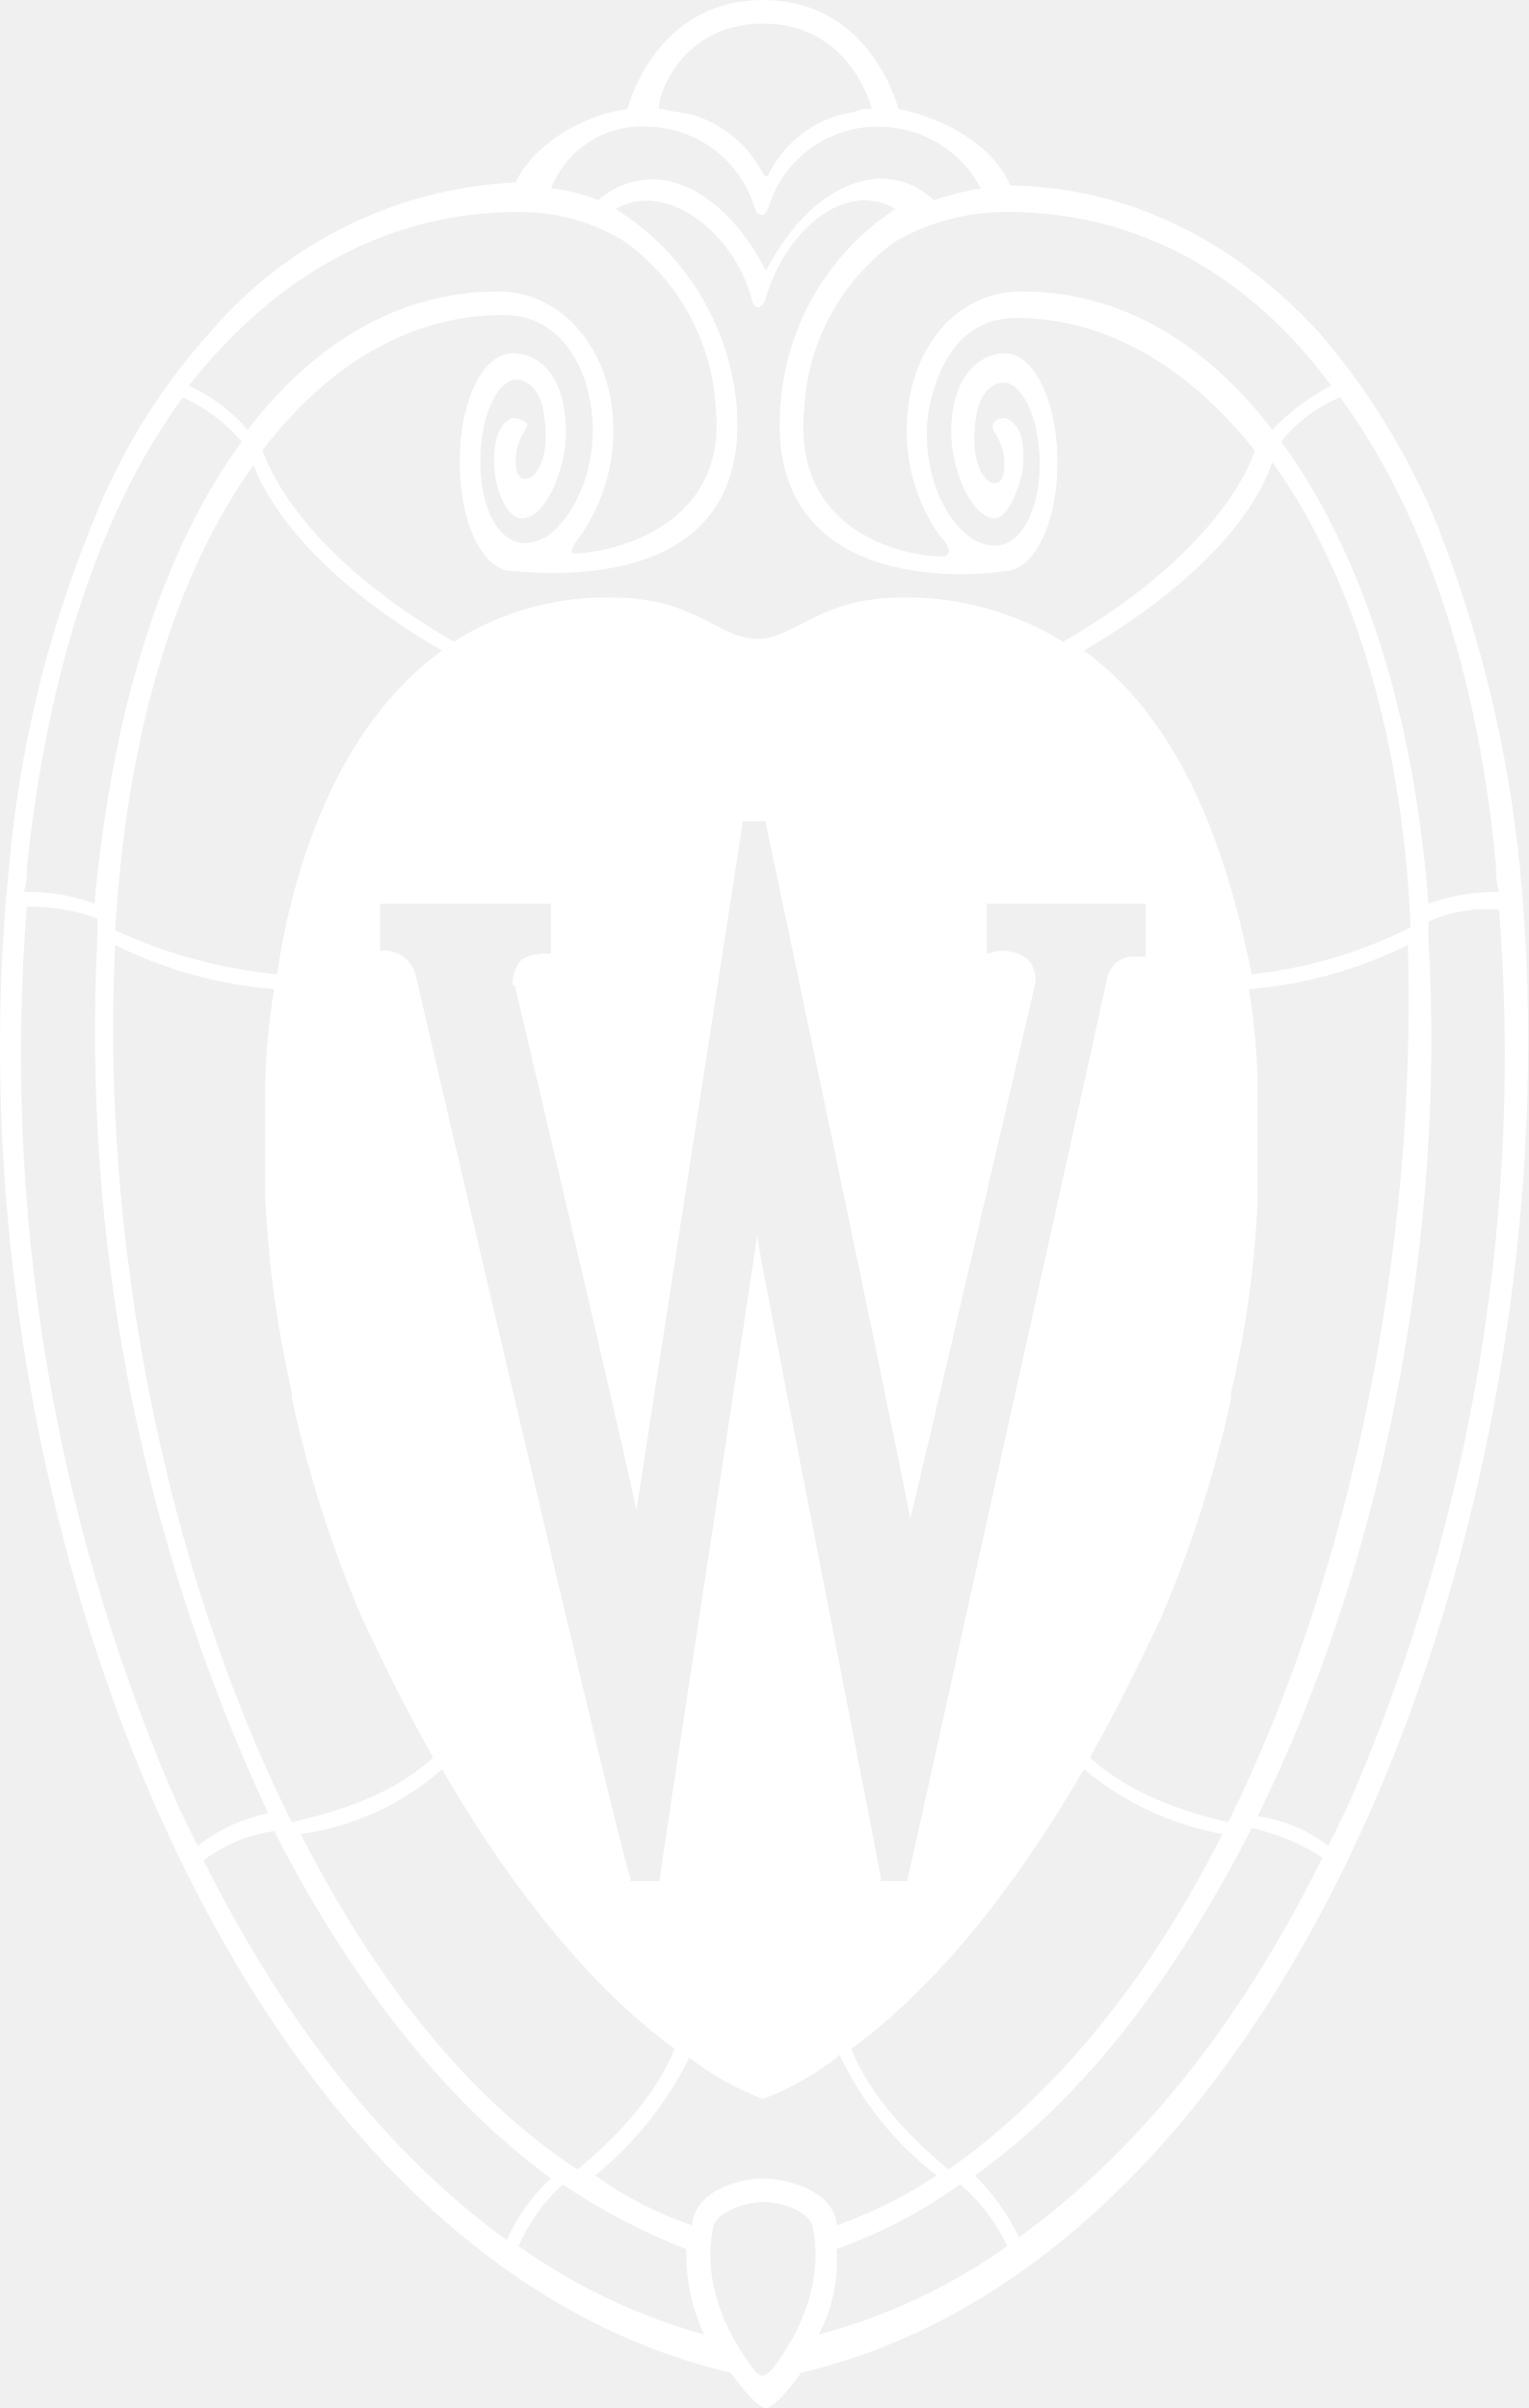
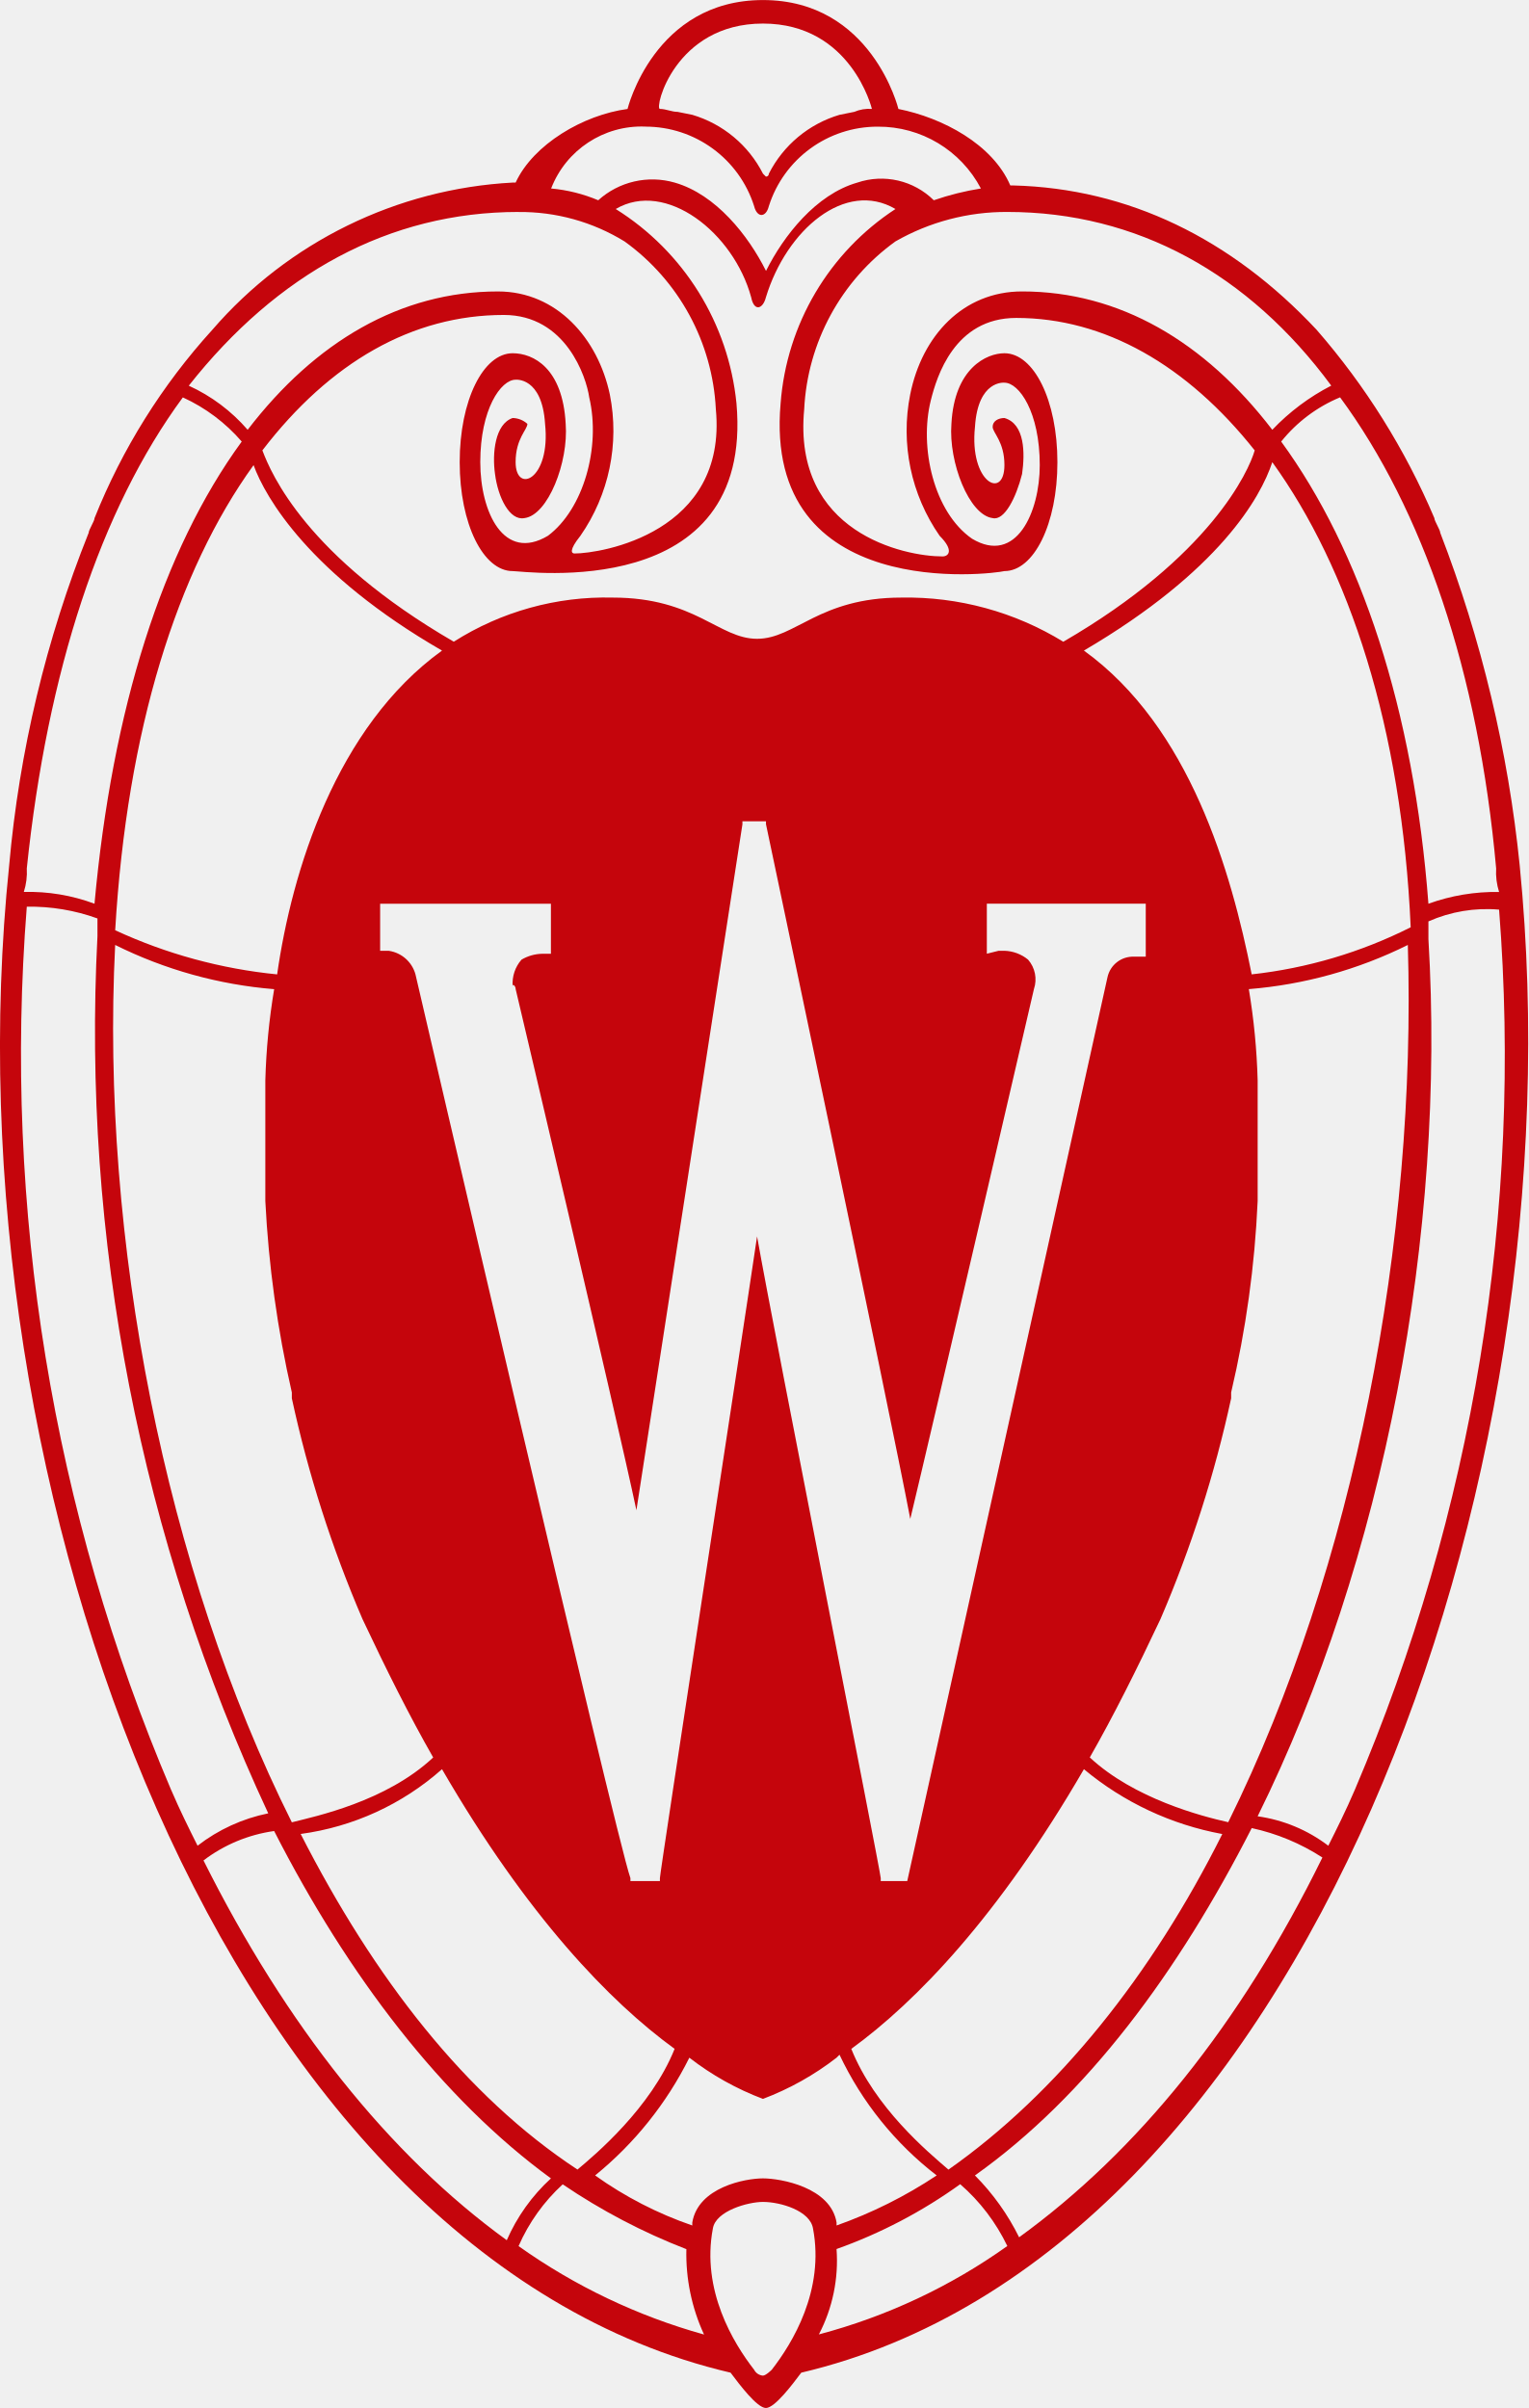
<svg xmlns="http://www.w3.org/2000/svg" viewBox="2219 63.696 91.899 144.845">
  <defs>
-     <style>.a{fill:#fff;}</style>
+     <style>.a{fill:#c5050c;}</style>
  </defs>
  <path class="a" d="M91.478,51.959A77.165,77.165,0,0,0,86.7,31.95c0-.177-.354-.708-.354-.885A42.509,42.509,0,0,0,79.26,19.732c-5.135-5.489-11.333-8.5-18.238-8.677h-.177c-1.062-2.479-4.073-4.073-6.729-4.6,0,0-1.594-6.552-8.145-6.552s-8.145,6.552-8.145,6.552c-2.656.354-5.666,2.125-6.729,4.427h-.177a25.681,25.681,0,0,0-18.061,8.854A37.523,37.523,0,0,0,5.775,31.065c0,.177-.354.708-.354.885A70.6,70.6,0,0,0,.64,51.959c-3.9,37.539,13.1,83.578,43.383,90.661.531.708,1.594,2.125,2.125,2.125s1.594-1.417,2.125-2.125C78.374,135.537,95.2,89.5,91.478,51.959Zm-1.417.177a3.9,3.9,0,0,0,.177,1.417,11.9,11.9,0,0,0-4.25.708c-.885-11.687-4.073-21.249-8.854-27.8A8.92,8.92,0,0,1,80.676,23.8C85.634,30.533,89,40.272,90.061,52.136ZM30.919,25.044c-1.062.354-1.24,2.125-1.062,3.364.177,1.417.885,2.833,1.771,2.656,1.417-.177,2.656-3.364,2.479-5.666-.177-3.364-1.948-4.25-3.187-4.25-1.771,0-3.187,2.833-3.187,6.552s1.417,6.552,3.187,6.552c.708,0,14.52,1.948,13.457-10.093a15.625,15.625,0,0,0-7.26-11.687c3.01-1.771,7.083,1.417,8.145,5.312.177.885.708.708.885,0,1.24-4.073,4.781-7.083,7.791-5.312a15.346,15.346,0,0,0-6.906,11.687C45.97,36.2,59.782,34.429,60.49,34.252c1.771,0,3.187-2.833,3.187-6.552s-1.417-6.552-3.187-6.552c-1.062,0-3.01.885-3.187,4.25-.177,2.3,1.062,5.489,2.479,5.666.708.177,1.417-1.24,1.771-2.656.177-1.24.177-3.01-1.062-3.364-.354,0-.708.177-.708.531s.708.885.708,2.3c0,2.125-2.125,1.062-1.771-2.3.177-2.833,1.771-2.656,1.771-2.656.885,0,2.125,1.771,2.125,4.958,0,2.833-1.417,6.02-4.073,4.427-2.3-1.594-3.187-5.489-2.479-8.322.354-1.417,1.417-4.958,5.135-4.958,5.312,0,10.27,2.833,14.343,7.968h0c-.354,1.24-2.656,6.375-11.51,11.51h0a17.989,17.989,0,0,0-9.739-2.656c-4.958,0-6.375,2.479-8.677,2.479h0c-2.3,0-3.719-2.479-8.677-2.479A17.018,17.018,0,0,0,27.378,38.5h0c-8.854-5.135-10.978-10.093-11.51-11.51,4.073-5.312,9.031-8.145,14.52-8.145,3.719,0,4.958,3.719,5.135,4.958.708,3.01-.354,6.729-2.479,8.322-2.656,1.594-4.073-1.417-4.073-4.427,0-3.187,1.24-4.958,2.125-4.958,0,0,1.594-.177,1.771,2.656.354,3.364-1.771,4.25-1.771,2.3,0-1.417.708-1.948.708-2.3A1.353,1.353,0,0,0,30.919,25.044ZM31.1,59.4s6.02,25.5,7.26,31.342c1.062-6.906,6.375-41.258,6.375-41.258V49.3h1.417v.177s7.437,35.237,8.677,41.789c1.24-5.135,7.437-31.873,7.437-31.873a1.811,1.811,0,0,0-.354-1.771,2.355,2.355,0,0,0-1.417-.531h-.354l-.708.177v-3.01H68.99v3.187h-.708a1.572,1.572,0,0,0-1.594,1.24L54.647,113.049H53.053v-.177c0-.354-6.375-32.581-7.437-38.6-.885,6.02-5.843,38.248-5.843,38.6v.177H38v-.177c-.885-2.479-12.926-54.361-12.926-54.361a1.958,1.958,0,0,0-1.594-1.417h-.531V54.261h10.27v3.01H32.69a2.537,2.537,0,0,0-1.24.354,2.164,2.164,0,0,0-.531,1.594C30.919,59.042,31.1,59.219,31.1,59.4ZM65.271,39.033C73.416,34.252,75.9,29.825,76.6,27.7c4.6,6.375,7.791,15.936,8.322,27.977a28.079,28.079,0,0,1-9.562,2.833C74.125,52.313,71.646,43.637,65.271,39.033Zm-38.6,0c-6.375,4.6-9.031,13.28-9.916,19.478a30.263,30.263,0,0,1-9.739-2.656c.708-12.041,3.719-21.6,8.322-27.977C16.045,29.825,18.7,34.429,26.669,39.033ZM16.576,59.4a39.682,39.682,0,0,0-.531,5.489v7.26a66.552,66.552,0,0,0,1.594,11.51v.354a72.192,72.192,0,0,0,4.25,13.28c1.417,3.01,2.833,5.843,4.25,8.322-2.833,2.656-7.083,3.541-8.5,3.9C10.025,94.279,6.129,74.447,7.014,56.74A26.2,26.2,0,0,0,16.576,59.4ZM26.669,106.32c5.135,8.854,10.093,13.989,13.989,16.822-1.417,3.541-4.781,6.375-5.843,7.26-6.729-4.427-12.218-11.51-16.645-20.186A16.034,16.034,0,0,0,26.669,106.32Zm14.874,17.353h0a17.04,17.04,0,0,0,4.427,2.479,17.04,17.04,0,0,0,4.427-2.479l.177-.177a19.922,19.922,0,0,0,5.843,7.26,27.347,27.347,0,0,1-6.02,3.01v-.177c-.354-2.125-3.364-2.656-4.427-2.656s-3.9.531-4.25,2.656v.177a22.82,22.82,0,0,1-5.843-3.01A21.418,21.418,0,0,0,41.543,123.673Zm9.739-.531c3.9-2.833,8.854-7.968,13.989-16.822a18.12,18.12,0,0,0,8.322,3.9c-4.25,8.5-9.916,15.582-16.468,20.186C55.886,129.34,52.7,126.684,51.282,123.142Zm14.343-17.53c1.417-2.479,2.833-5.312,4.25-8.322a72.192,72.192,0,0,0,4.25-13.28v-.354a62.133,62.133,0,0,0,1.594-11.51v-7.26a39.681,39.681,0,0,0-.531-5.489,26.2,26.2,0,0,0,9.562-2.656c.531,17.707-3.187,37.362-10.8,52.767C72.354,109.153,68.281,108.091,65.625,105.612ZM60.667,12.649c7.791,0,14.52,3.719,19.478,10.447A13.266,13.266,0,0,0,76.6,25.753C72.531,20.44,67.4,17.43,61.553,17.43c-3.541,0-6.02,2.656-6.729,6.2a11.081,11.081,0,0,0,1.771,8.5c.885.885.531,1.24.177,1.24-2.3,0-9.031-1.417-8.322-8.854A13.248,13.248,0,0,1,53.939,14.42,13.405,13.405,0,0,1,60.667,12.649ZM45.97,1.317c5.312,0,6.552,5.135,6.552,5.135a2.246,2.246,0,0,0-1.062.177l-.885.177a7,7,0,0,0-4.25,3.541.173.173,0,0,1-.177.177l-.177-.177a7,7,0,0,0-4.25-3.541l-.885-.177c-.354,0-.708-.177-1.062-.177S40.658,1.317,45.97,1.317Zm-7.083,6.2A6.856,6.856,0,0,1,45.439,12.3c.177.708.708.708.885,0a6.856,6.856,0,0,1,6.552-4.781,6.949,6.949,0,0,1,6.2,3.719,16.579,16.579,0,0,0-2.833.708,4.489,4.489,0,0,0-4.6-1.062c-2.479.708-4.427,3.187-5.489,5.312h0c-1.062-2.125-3.01-4.6-5.489-5.312a4.849,4.849,0,0,0-4.6,1.062,9.472,9.472,0,0,0-2.833-.708A5.828,5.828,0,0,1,38.887,7.514Zm-7.614,5.135a11.953,11.953,0,0,1,6.375,1.771,13.248,13.248,0,0,1,5.489,10.093c.708,7.437-6.906,8.677-8.5,8.677-.177,0-.354-.177.354-1.062a11.08,11.08,0,0,0,1.771-8.5c-.708-3.364-3.187-6.2-6.729-6.2-5.843,0-10.978,3.01-15.051,8.322A10.366,10.366,0,0,0,11.441,23.1C16.753,16.368,23.482,12.649,31.273,12.649ZM1.7,52.136c1.24-11.864,4.427-21.6,9.385-28.332a10.366,10.366,0,0,1,3.541,2.656c-4.781,6.552-7.791,16.114-8.854,27.8a11.288,11.288,0,0,0-4.25-.708A3.9,3.9,0,0,0,1.7,52.136Zm8.677,55.424A112.963,112.963,0,0,1,1.7,54.438a11.9,11.9,0,0,1,4.25.708v1.062a111.319,111.319,0,0,0,10.27,52.767,10.281,10.281,0,0,0-4.25,1.948C11.441,109.862,10.91,108.8,10.379,107.56Zm1.948,4.25a9.091,9.091,0,0,1,4.25-1.771c4.427,8.677,10.093,16.114,16.645,20.895a11.027,11.027,0,0,0-2.656,3.718C23.482,129.517,17.285,121.726,12.327,111.809Zm18.947,23.2a11.028,11.028,0,0,1,2.656-3.719,37.123,37.123,0,0,0,7.437,3.9,11.558,11.558,0,0,0,1.062,5.135A35.813,35.813,0,0,1,31.273,135.006ZM46.5,142.443s-.354.354-.531.354a.655.655,0,0,1-.531-.354c-1.24-1.594-3.187-4.781-2.479-8.5.177-1.062,2.125-1.594,3.01-1.594,1.062,0,2.833.531,3.01,1.594C49.689,137.662,47.741,140.849,46.5,142.443Zm2.833-2.125a9.566,9.566,0,0,0,1.062-5.135,29.823,29.823,0,0,0,7.437-3.9,11.552,11.552,0,0,1,2.833,3.719A34.9,34.9,0,0,1,49.335,140.318Zm12.041-5.843a14.18,14.18,0,0,0-2.656-3.719c6.729-4.781,12.218-12.218,16.645-20.894a12.755,12.755,0,0,1,4.25,1.771C74.656,121.726,68.458,129.34,61.376,134.475ZM81.562,107.56c-.531,1.24-1.062,2.3-1.594,3.364a9.091,9.091,0,0,0-4.25-1.771c7.614-15.405,11.333-35.06,10.27-52.767V55.324a8.637,8.637,0,0,1,4.25-.708A112.6,112.6,0,0,1,81.562,107.56Z" transform="translate(2218.911 63.796)" />
</svg>
